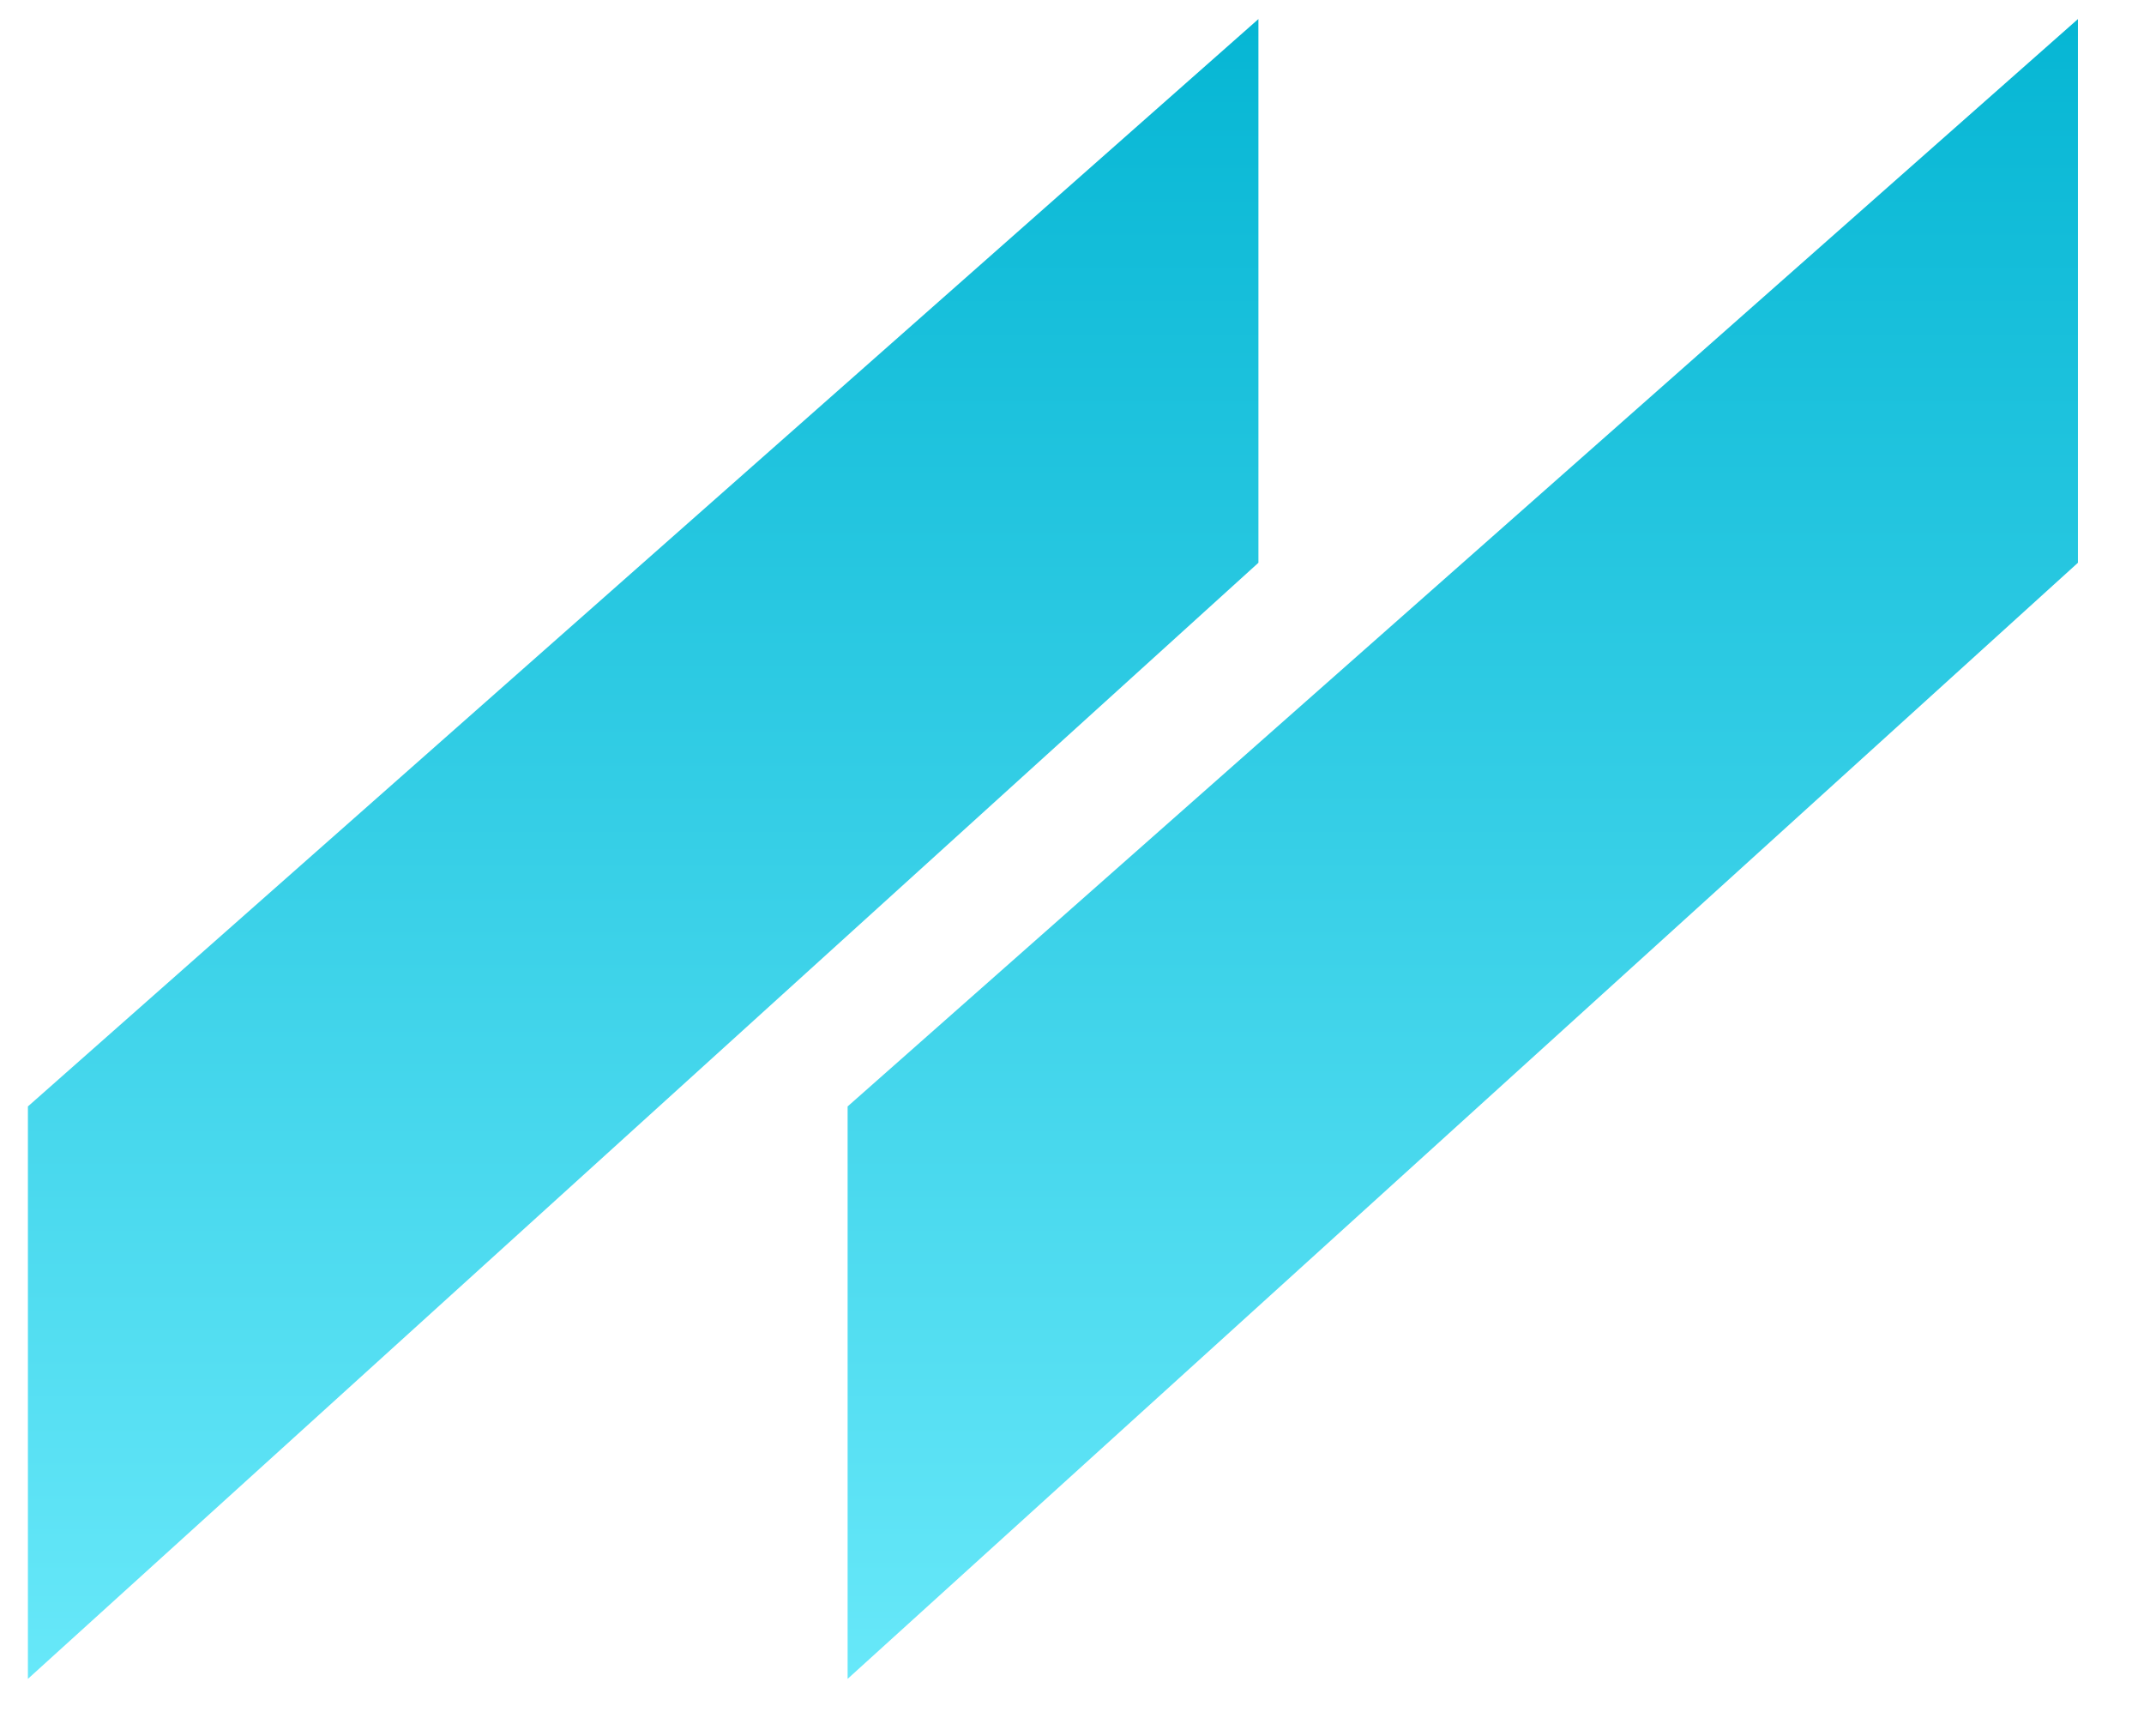
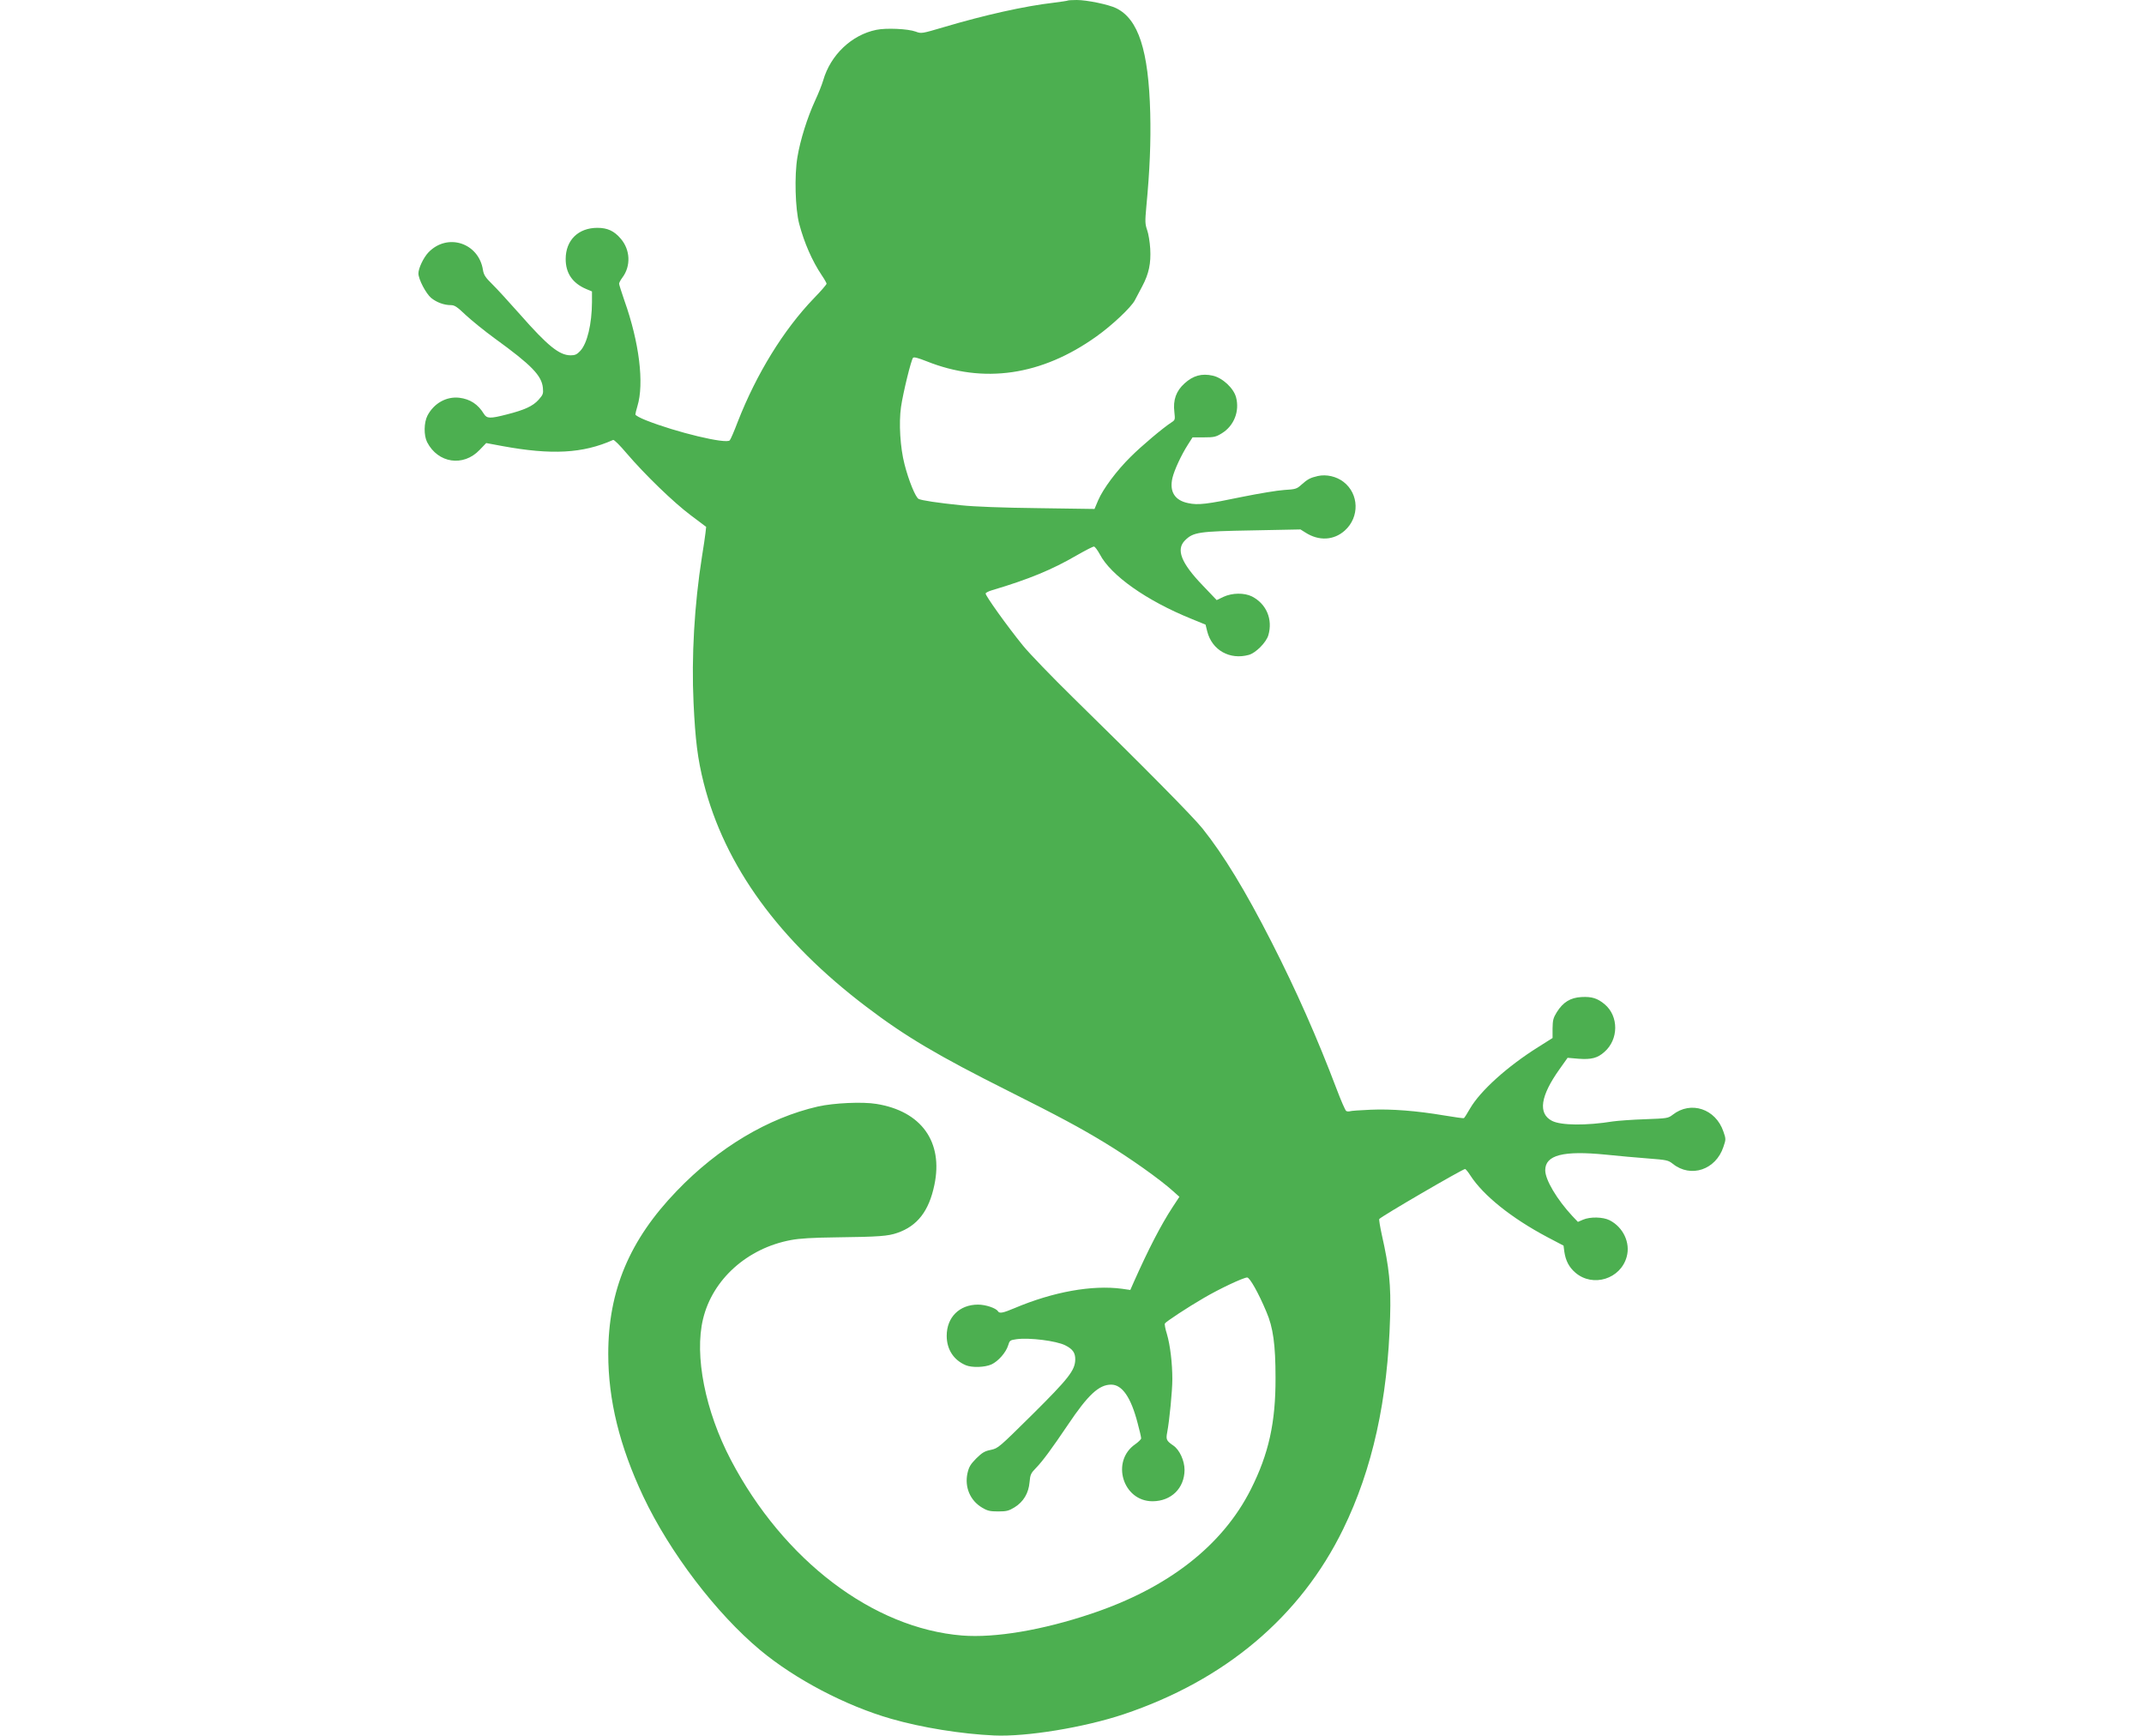
- <svg xmlns="http://www.w3.org/2000/svg" xmlns:xlink="http://www.w3.org/1999/xlink" version="1.1" preserveAspectRatio="xMidYMid meet" viewBox="344.564 330.278 111.737 91.218" width="53.87" height="43.61">
-   <defs>
-     <path d="M453.3 331.28L453.3 359.85L388.64 418.5L388.64 388.42L453.3 331.28Z" id="aFZf6T5ED" />
-     <linearGradient id="gradientb2ThqnP5Op" gradientUnits="userSpaceOnUse" x1="420.97" y1="331.28" x2="420.97" y2="418.5">
-       <stop style="stop-color: #06b6d4;stop-opacity: 1" offset="0%" />
-       <stop style="stop-color: #67e8f9;stop-opacity: 1" offset="100%" />
-     </linearGradient>
-     <path d="M410.23 331.28L410.23 359.85L345.56 418.5L345.56 388.42L410.23 331.28Z" id="a9fehgwfM" />
-     <linearGradient id="gradientk1wNV9Ostb" gradientUnits="userSpaceOnUse" x1="377.89" y1="331.28" x2="377.89" y2="418.5">
-       <stop style="stop-color: #06b6d4;stop-opacity: 1" offset="0%" />
-       <stop style="stop-color: #67e8f9;stop-opacity: 1" offset="100%" />
-     </linearGradient>
-   </defs>
-   <g>
-     <g>
-       <use xlink:href="#aFZf6T5ED" opacity="1" fill="url(#gradientb2ThqnP5Op)" />
-     </g>
-     <g>
-       <use xlink:href="#a9fehgwfM" opacity="1" fill="url(#gradientk1wNV9Ostb)" />
-     </g>
+ <svg xmlns="http://www.w3.org/2000/svg" version="1.0" width="53.87" height="43.61" viewBox="0 0 964 1280" preserveAspectRatio="xMidYMid meet">
+   <g transform="translate(0,1280) scale(0.1,-0.1)" fill="#4caf50" stroke="none">
+     <path d="M4789 12796 c-2 -2 -49 -9 -104 -16 -216 -25 -510 -91 -810 -180 -163 -48 -166 -49 -208 -33 -57 21 -218 28 -290 13 -182 -37 -338 -185 -392 -373 -9 -31 -36 -99 -60 -150 -57 -124 -109 -289 -130 -416 -23 -136 -16 -380 13 -491 38 -143 96 -274 166 -379 20 -29 36 -58 36 -63 0 -6 -42 -55 -94 -108 -224 -233 -423 -557 -561 -910 -26 -69 -53 -131 -59 -137 -26 -29 -394 59 -618 148 -43 17 -78 36 -78 43 0 6 7 34 15 61 51 167 14 470 -96 779 -21 61 -39 117 -39 124 0 7 11 28 24 45 64 85 59 205 -12 287 -48 57 -98 80 -172 80 -141 0 -234 -91 -234 -230 0 -104 50 -178 151 -221 l43 -18 0 -78 c-1 -163 -35 -305 -86 -360 -25 -27 -39 -33 -71 -33 -84 0 -169 69 -375 303 -79 89 -170 189 -204 222 -50 49 -62 68 -68 104 -31 201 -263 276 -403 129 -35 -37 -73 -116 -73 -154 0 -43 55 -148 94 -181 41 -33 95 -53 146 -53 27 0 46 -13 109 -73 42 -39 139 -118 216 -174 269 -195 344 -272 353 -363 4 -43 1 -51 -32 -88 -42 -47 -104 -75 -234 -108 -124 -32 -147 -31 -169 4 -44 72 -102 109 -181 119 -95 11 -187 -40 -235 -131 -27 -52 -28 -146 -3 -196 80 -156 267 -184 387 -58 l49 51 118 -22 c365 -67 594 -55 818 45 7 3 51 -41 99 -98 134 -157 348 -364 474 -458 l113 -85 -5 -45 c-3 -25 -14 -103 -26 -175 -56 -355 -78 -738 -62 -1077 13 -276 30 -413 75 -592 155 -611 556 -1163 1201 -1651 287 -218 525 -359 1050 -622 369 -185 527 -270 703 -377 187 -113 412 -273 507 -359 l47 -42 -50 -76 c-87 -133 -179 -312 -286 -552 l-26 -59 -62 9 c-219 29 -506 -22 -792 -143 -85 -36 -111 -41 -122 -23 -14 23 -90 49 -147 49 -137 0 -231 -93 -231 -230 0 -100 51 -179 141 -217 46 -19 140 -16 189 6 50 23 107 88 123 140 11 37 14 39 62 46 95 13 293 -12 359 -45 56 -28 75 -56 74 -106 -2 -79 -49 -139 -318 -406 -246 -243 -250 -247 -304 -259 -46 -9 -64 -20 -108 -63 -43 -44 -54 -62 -65 -110 -22 -102 20 -201 108 -253 40 -24 59 -28 119 -28 61 0 77 4 120 30 66 41 104 104 111 186 5 56 10 66 46 103 50 51 116 141 237 320 149 222 229 296 319 296 81 0 146 -94 195 -284 15 -54 26 -104 26 -112 0 -7 -19 -26 -43 -43 -182 -125 -93 -422 128 -421 137 1 234 96 235 231 0 68 -37 149 -83 180 -51 35 -55 44 -45 97 17 90 38 307 38 392 0 118 -16 252 -40 333 -12 37 -18 72 -15 78 10 15 168 119 287 188 114 67 292 151 320 151 19 0 84 -115 142 -254 49 -114 67 -240 67 -486 1 -329 -50 -560 -182 -822 -209 -415 -611 -728 -1176 -917 -363 -122 -712 -180 -953 -161 -657 53 -1317 554 -1706 1295 -189 361 -270 769 -205 1039 70 292 326 522 648 582 62 12 161 18 333 20 319 4 383 9 452 33 148 51 233 161 273 353 67 318 -96 545 -428 598 -102 17 -313 7 -430 -19 -367 -84 -735 -303 -1042 -623 -348 -361 -505 -734 -505 -1201 0 -341 83 -679 258 -1051 195 -413 538 -863 863 -1134 257 -214 630 -410 965 -506 225 -65 518 -112 759 -123 238 -11 664 59 955 156 749 251 1305 720 1620 1366 216 442 329 954 346 1565 7 234 -7 365 -61 604 -13 60 -22 113 -19 117 10 17 615 369 633 369 4 0 22 -21 39 -48 96 -148 303 -314 567 -454 l120 -63 6 -46 c10 -66 35 -114 82 -154 129 -110 334 -46 378 119 28 102 -26 217 -126 268 -49 25 -144 27 -197 4 l-37 -16 -41 43 c-114 123 -200 267 -200 338 0 112 133 146 445 115 88 -9 228 -22 310 -28 142 -11 152 -13 186 -40 133 -106 317 -44 373 125 19 56 19 58 0 113 -57 168 -240 229 -374 124 -34 -26 -40 -27 -205 -33 -93 -3 -199 -11 -235 -16 -197 -32 -384 -30 -450 4 -105 54 -86 183 56 382 l59 83 81 -7 c94 -7 140 5 190 50 106 92 107 264 2 352 -53 44 -94 57 -170 53 -82 -4 -137 -38 -183 -112 -26 -42 -30 -59 -31 -120 l0 -70 -106 -67 c-228 -143 -426 -322 -502 -452 -21 -37 -42 -70 -46 -72 -3 -2 -69 7 -146 20 -201 34 -388 49 -544 42 -74 -3 -142 -8 -150 -11 -8 -3 -21 -2 -28 2 -7 5 -39 78 -71 163 -143 377 -296 723 -480 1084 -194 380 -353 641 -508 835 -69 87 -443 465 -954 965 -157 154 -324 327 -371 385 -117 144 -279 371 -275 384 2 6 23 17 48 24 272 81 441 151 622 256 63 36 121 66 128 66 8 0 27 -26 44 -57 81 -156 344 -342 675 -476 l105 -43 12 -49 c35 -139 166 -213 307 -174 51 14 128 91 144 145 34 117 -14 231 -121 286 -57 28 -145 27 -210 -3 l-50 -24 -102 107 c-161 167 -199 266 -132 333 61 61 100 67 497 74 l355 7 35 -22 c100 -65 211 -59 292 14 110 99 105 271 -10 359 -52 40 -126 57 -189 43 -56 -13 -75 -23 -121 -64 -34 -31 -43 -34 -127 -39 -49 -3 -187 -26 -306 -50 -264 -55 -329 -63 -402 -47 -100 20 -140 86 -116 187 14 58 65 168 113 243 l35 55 84 0 c75 0 88 3 132 30 90 55 132 163 105 265 -18 68 -100 144 -172 160 -81 18 -144 1 -208 -57 -62 -56 -86 -122 -75 -212 6 -55 6 -58 -22 -76 -62 -40 -221 -174 -299 -252 -104 -102 -205 -238 -241 -322 l-27 -64 -416 6 c-263 3 -470 11 -565 21 -177 18 -294 36 -316 47 -23 12 -73 134 -104 255 -32 123 -43 304 -26 423 15 104 75 349 89 363 7 7 39 -2 100 -26 420 -168 848 -106 1252 183 117 83 256 215 283 266 12 24 37 71 55 104 49 92 65 169 59 276 -3 50 -13 112 -23 139 -15 44 -16 62 -6 170 26 272 34 480 29 691 -12 463 -87 695 -252 775 -56 27 -215 60 -290 60 -34 0 -64 -2 -66 -4z" />
  </g>
</svg>
